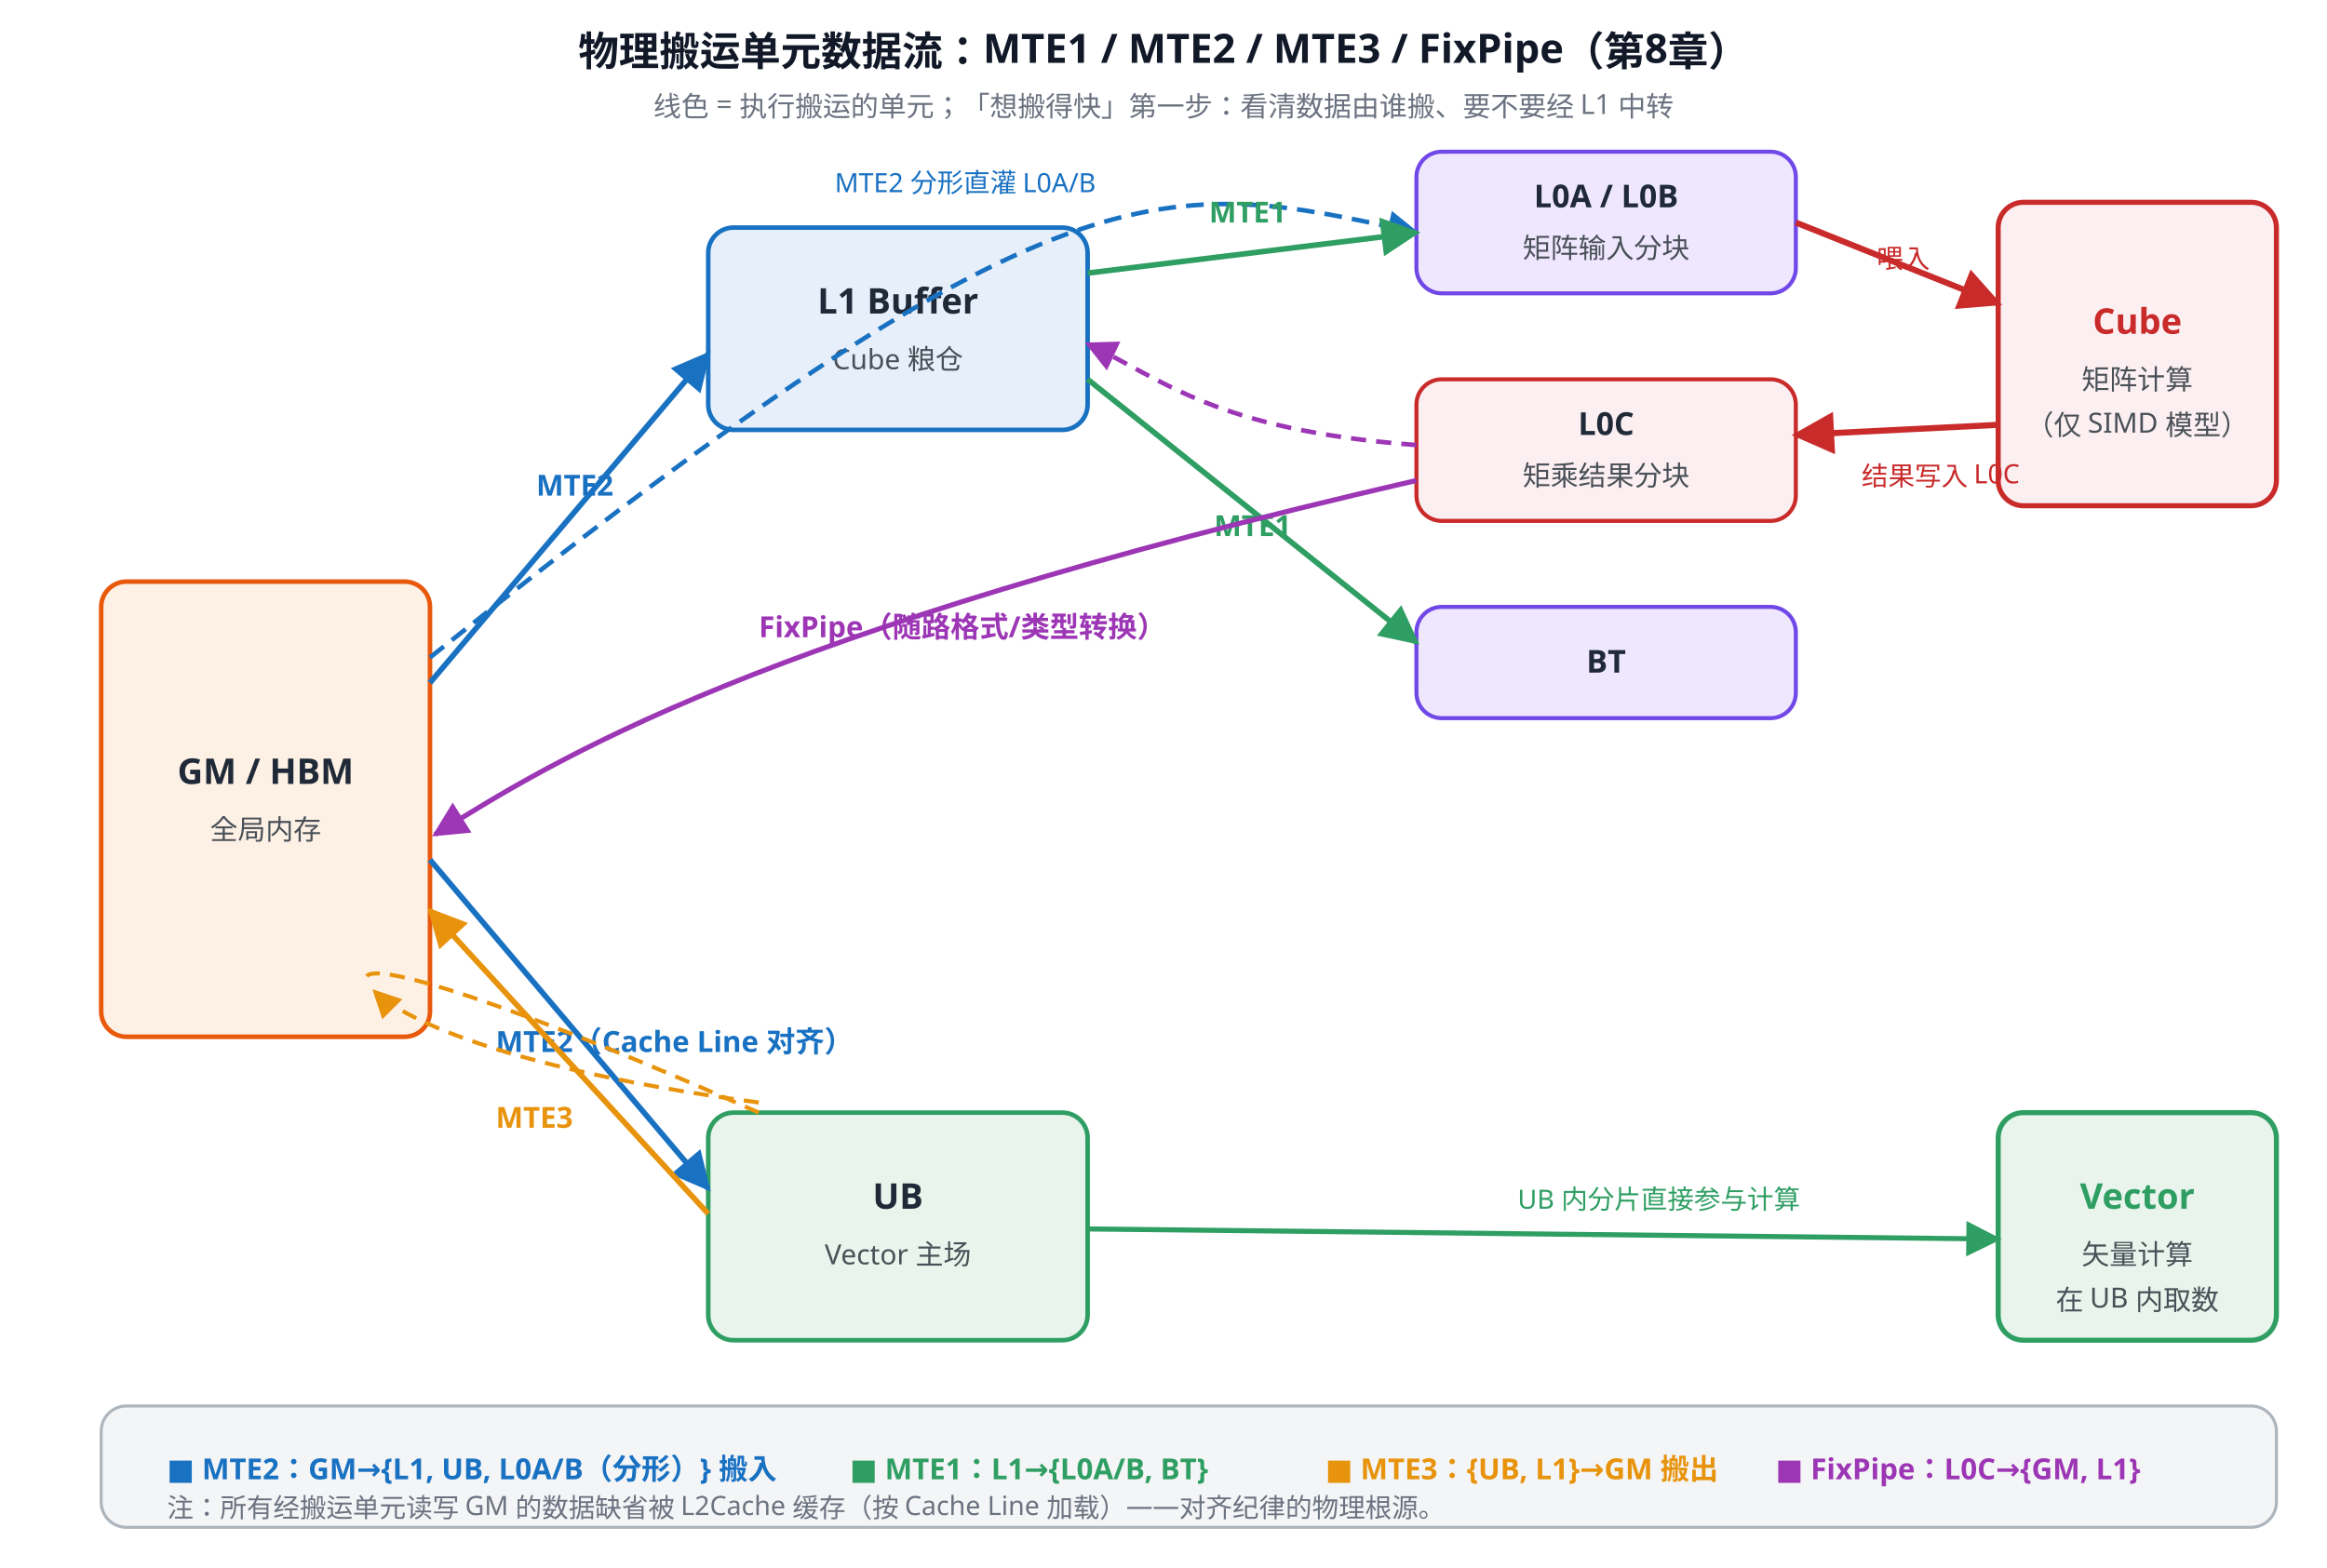
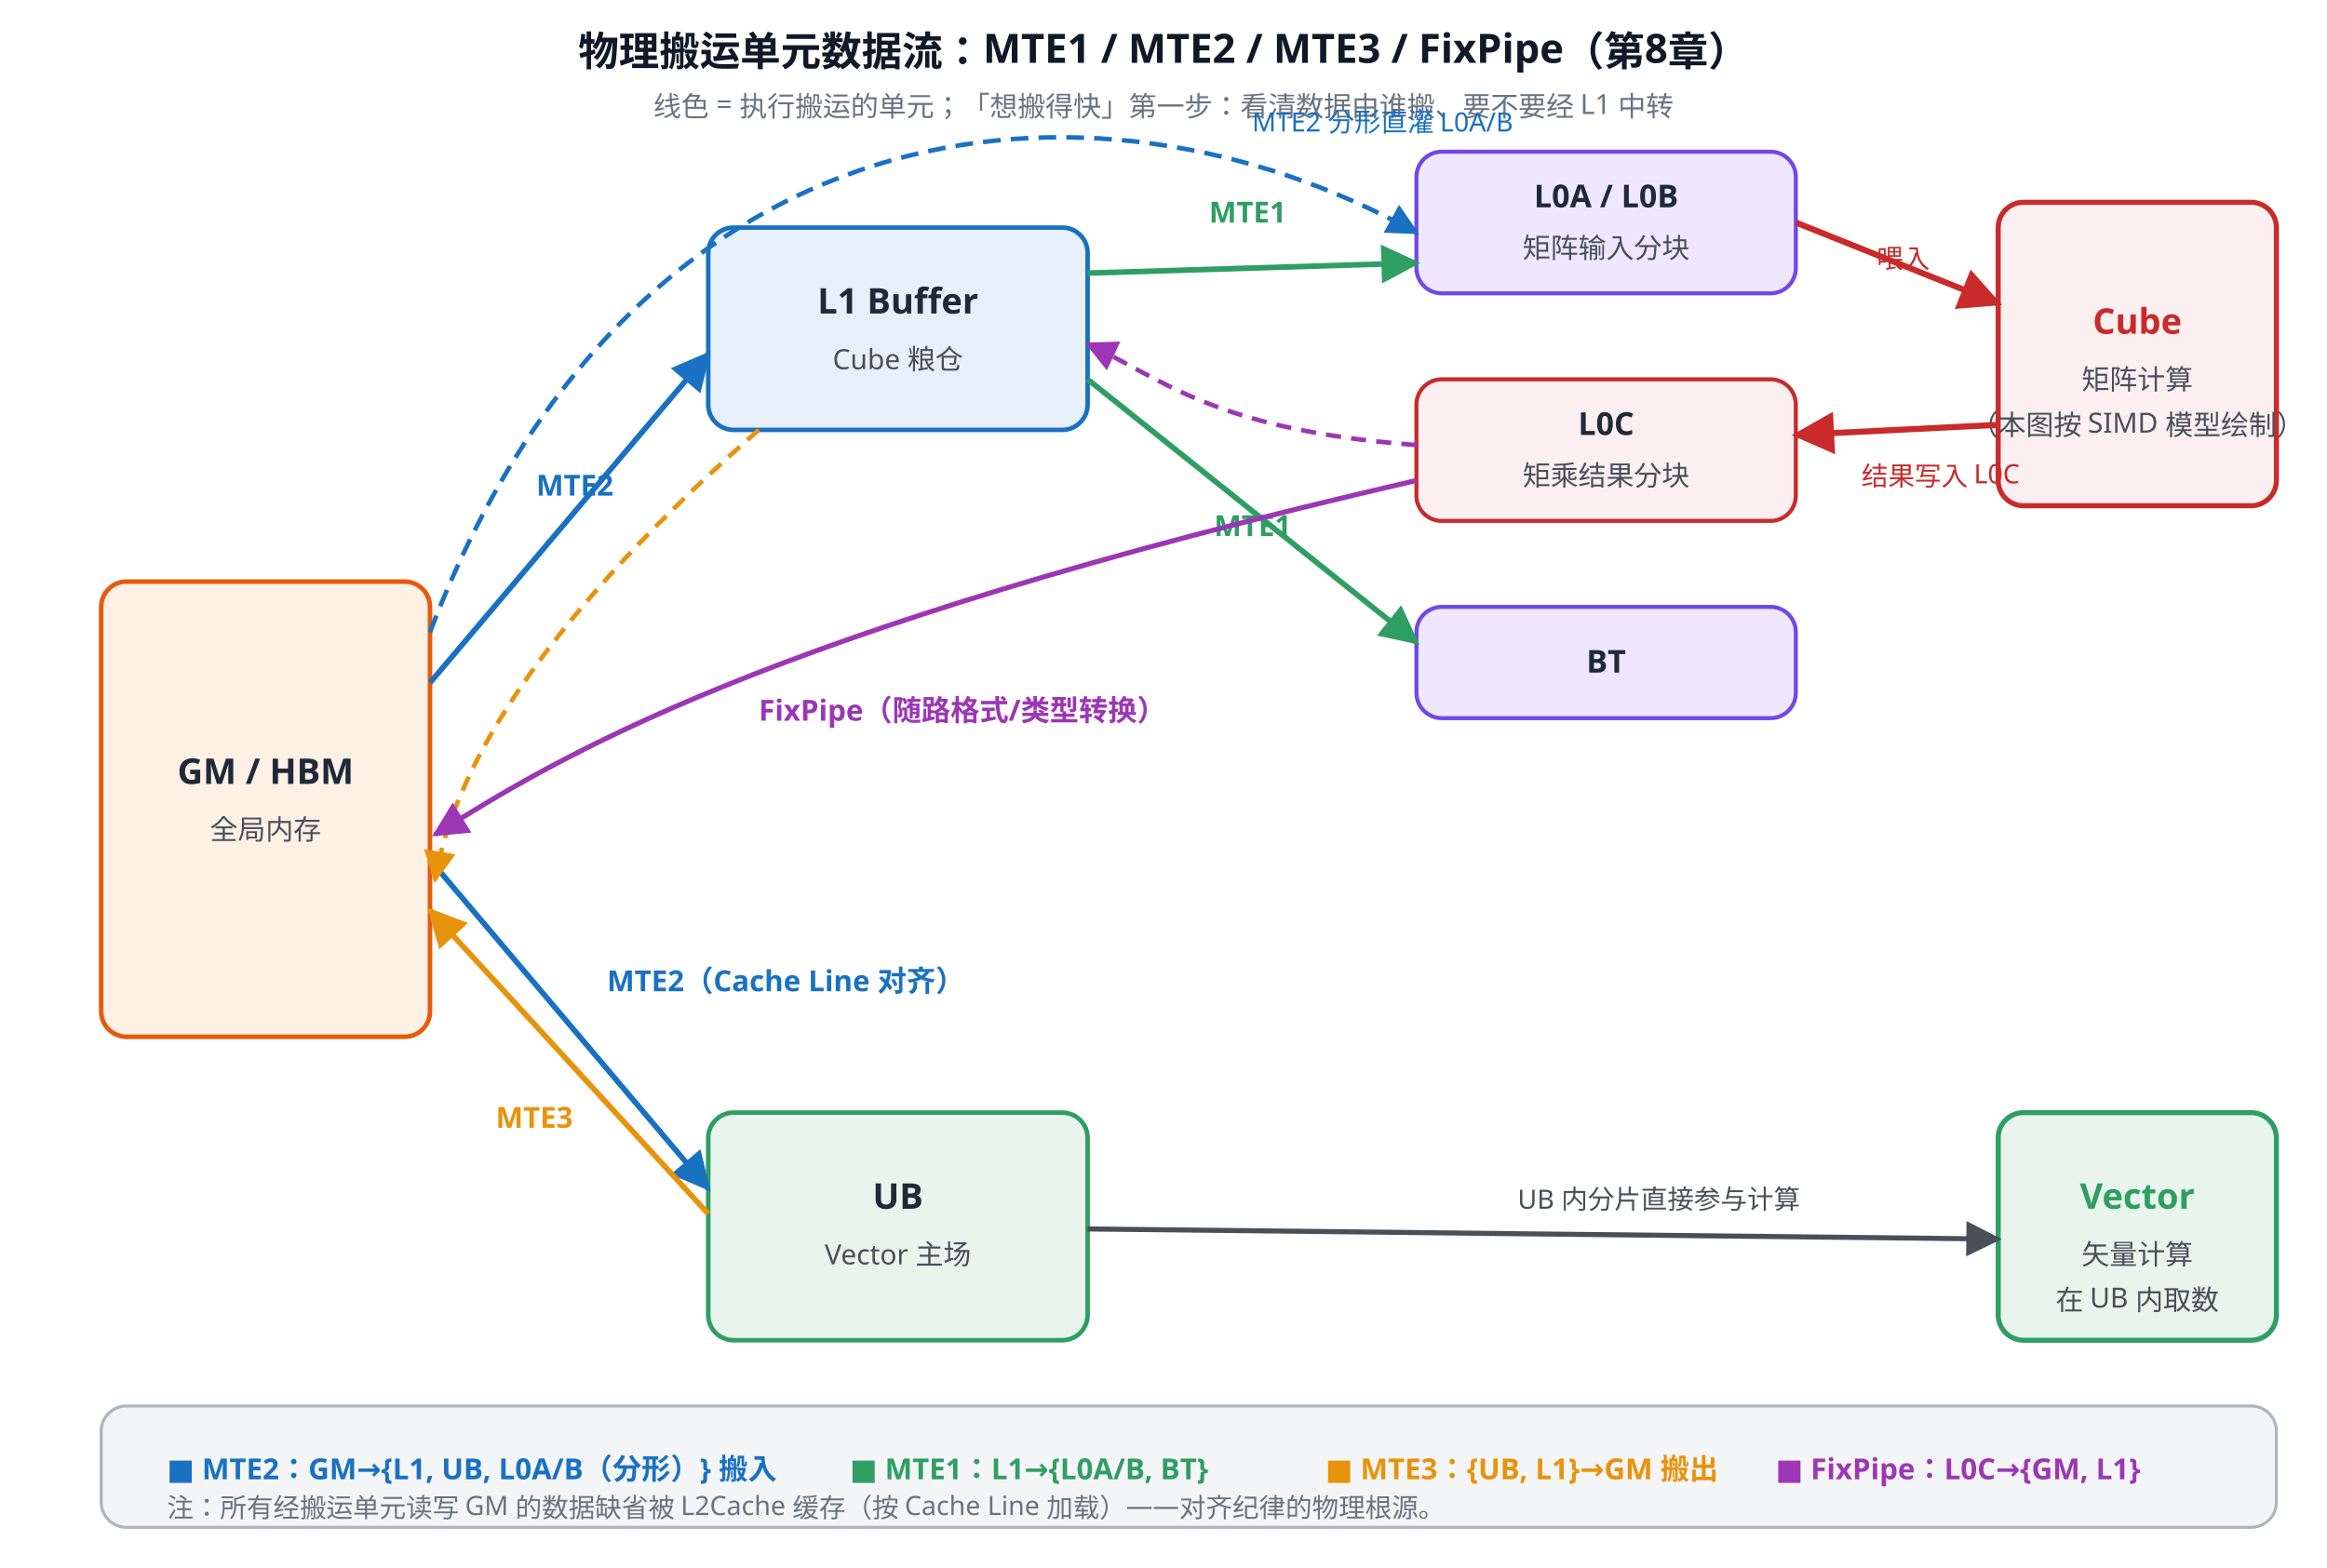
<svg xmlns="http://www.w3.org/2000/svg" viewBox="0 0 920 620" font-family="'PingFang SC','Hiragino Sans GB','Microsoft YaHei',sans-serif">
  <defs>
    <marker id="a-mte2" viewBox="0 0 10 10" refX="9" refY="5" markerWidth="7" markerHeight="7" orient="auto-start-reverse">
      <path d="M0,0 L10,5 L0,10 z" fill="#1971c2" />
    </marker>
    <marker id="a-mte1" viewBox="0 0 10 10" refX="9" refY="5" markerWidth="7" markerHeight="7" orient="auto-start-reverse">
      <path d="M0,0 L10,5 L0,10 z" fill="#2f9e63" />
    </marker>
    <marker id="a-mte3" viewBox="0 0 10 10" refX="9" refY="5" markerWidth="7" markerHeight="7" orient="auto-start-reverse">
      <path d="M0,0 L10,5 L0,10 z" fill="#e8930c" />
    </marker>
    <marker id="a-fix" viewBox="0 0 10 10" refX="9" refY="5" markerWidth="7" markerHeight="7" orient="auto-start-reverse">
      <path d="M0,0 L10,5 L0,10 z" fill="#9c36b5" />
    </marker>
    <marker id="a-cube" viewBox="0 0 10 10" refX="9" refY="5" markerWidth="7" markerHeight="7" orient="auto-start-reverse">
      <path d="M0,0 L10,5 L0,10 z" fill="#c92a2a" />
+     </marker>
+     <marker id="a-neutral" viewBox="0 0 10 10" refX="9" refY="5" markerWidth="7" markerHeight="7" orient="auto-start-reverse">
+       <path d="M0,0 L10,5 L0,10 z" fill="#495057" />
    </marker>
  </defs>
  <text x="460" y="26" text-anchor="middle" font-size="16" font-weight="bold" fill="#111827">物理搬运单元数据流：MTE1 / MTE2 / MTE3 / FixPipe（第8章）</text>
  <text x="460" y="46" text-anchor="middle" font-size="11" fill="#6b7280">线色 = 执行搬运的单元；「想搬得快」第一步：看清数据由谁搬、要不要经 L1 中转</text>
  <g font-size="12.5" fill="#1f2937">
    <rect x="40" y="230" width="130" height="180" rx="10" fill="#fdf0e5" stroke="#e8590c" stroke-width="1.8" />
    <text x="105" y="310" text-anchor="middle" font-weight="bold" font-size="14">GM / HBM</text>
    <text x="105" y="332" text-anchor="middle" font-size="11" fill="#495057">全局内存</text>
    <rect x="280" y="90" width="150" height="80" rx="10" fill="#e7f0fa" stroke="#1971c2" stroke-width="1.8" />
    <text x="355" y="124" text-anchor="middle" font-weight="bold" font-size="14">L1 Buffer</text>
    <text x="355" y="146" text-anchor="middle" font-size="11" fill="#495057">Cube 粮仓</text>
    <rect x="280" y="440" width="150" height="90" rx="10" fill="#e8f4ec" stroke="#2f9e63" stroke-width="1.8" />
    <text x="355" y="478" text-anchor="middle" font-weight="bold" font-size="14">UB</text>
    <text x="355" y="500" text-anchor="middle" font-size="11" fill="#495057">Vector 主场</text>
    <rect x="560" y="60" width="150" height="56" rx="10" fill="#efe7fd" stroke="#7048e8" stroke-width="1.6" />
    <text x="635" y="82" text-anchor="middle" font-weight="bold">L0A / L0B</text>
    <text x="635" y="102" text-anchor="middle" font-size="11" fill="#495057">矩阵输入分块</text>
    <rect x="560" y="150" width="150" height="56" rx="10" fill="#fceff1" stroke="#c92a2a" stroke-width="1.6" />
    <text x="635" y="172" text-anchor="middle" font-weight="bold">L0C</text>
    <text x="635" y="192" text-anchor="middle" font-size="11" fill="#495057">矩乘结果分块</text>
    <rect x="560" y="240" width="150" height="44" rx="10" fill="#efe7fd" stroke="#7048e8" stroke-width="1.6" />
    <text x="635" y="266" text-anchor="middle" font-weight="bold">BT</text>
  </g>
  <rect x="790" y="80" width="110" height="120" rx="10" fill="#fceff1" stroke="#c92a2a" stroke-width="2" />
  <text x="845" y="132" text-anchor="middle" font-size="14" font-weight="bold" fill="#c92a2a">Cube</text>
  <text x="845" y="154" text-anchor="middle" font-size="11" fill="#495057">矩阵计算</text>
-   <text x="845" y="172" text-anchor="middle" font-size="11" fill="#495057">（仅 SIMD 模型）</text>
+   <text x="845" y="172" text-anchor="middle" font-size="11" fill="#495057">（本图按 SIMD 模型绘制）</text>
  <rect x="790" y="440" width="110" height="90" rx="10" fill="#e8f4ec" stroke="#2f9e63" stroke-width="2" />
  <text x="845" y="478" text-anchor="middle" font-size="14" font-weight="bold" fill="#2f9e63">Vector</text>
  <text x="845" y="500" text-anchor="middle" font-size="11" fill="#495057">矢量计算</text>
  <text x="845" y="518" text-anchor="middle" font-size="11" fill="#495057">在 UB 内取数</text>
  <path d="M170 270 L280 140" stroke="#1971c2" stroke-width="2.2" fill="none" marker-end="url(#a-mte2)" />
  <path d="M170 340 L280 470" stroke="#1971c2" stroke-width="2.2" fill="none" marker-end="url(#a-mte2)" />
-   <path d="M170 260 C420 60 460 70 560 92" stroke="#1971c2" stroke-width="1.8" stroke-dasharray="7 4" fill="none" marker-end="url(#a-mte2)" />
+   <path d="M170 250 C250 40 430 20 560 92" stroke="#1971c2" stroke-width="1.8" stroke-dasharray="7 4" fill="none" marker-end="url(#a-mte2)" />
  <text x="212" y="196" font-size="11.5" font-weight="bold" fill="#1971c2">MTE2</text>
-   <text x="196" y="416" font-size="11.5" font-weight="bold" fill="#1971c2">MTE2（Cache Line 对齐）</text>
-   <text x="330" y="76" font-size="10.5" fill="#1971c2">MTE2 分形直灌 L0A/B</text>
-   <path d="M430 108 L560 92" stroke="#2f9e63" stroke-width="2.2" fill="none" marker-end="url(#a-mte1)" />
+   <text x="240" y="392" font-size="11.5" font-weight="bold" fill="#1971c2">MTE2（Cache Line 对齐）</text>
+   <text x="495" y="52" font-size="10.5" fill="#1971c2">MTE2 分形直灌 L0A/B</text>
+   <path d="M430 108 L560 104" stroke="#2f9e63" stroke-width="2.2" fill="none" marker-end="url(#a-mte1)" />
  <path d="M430 150 L560 254" stroke="#2f9e63" stroke-width="2.2" fill="none" marker-end="url(#a-mte1)" />
  <text x="478" y="88" font-size="11.5" font-weight="bold" fill="#2f9e63">MTE1</text>
  <text x="480" y="212" font-size="11.5" font-weight="bold" fill="#2f9e63">MTE1</text>
  <path d="M280 480 L170 360" stroke="#e8930c" stroke-width="2.2" fill="none" marker-end="url(#a-mte3)" />
-   <path d="M300 440 C210 400 150 380 145 386" stroke="#e8930c" stroke-width="1.6" stroke-dasharray="6 4" fill="none" />
-   <path d="M300 436 C180 420 152 396 148 392" stroke="#e8930c" stroke-width="1.6" stroke-dasharray="6 4" fill="none" marker-end="url(#a-mte3)" />
+   <path d="M300 170 C220 240 180 300 172 348" stroke="#e8930c" stroke-width="1.8" stroke-dasharray="6 4" fill="none" marker-end="url(#a-mte3)" />
  <text x="196" y="446" font-size="11.5" font-weight="bold" fill="#e8930c">MTE3</text>
  <path d="M560 190 C300 250 220 300 172 330" stroke="#9c36b5" stroke-width="2" fill="none" marker-end="url(#a-fix)" />
  <path d="M560 176 C480 170 460 150 430 136" stroke="#9c36b5" stroke-width="1.8" stroke-dasharray="6 4" fill="none" marker-end="url(#a-fix)" />
-   <text x="300" y="252" font-size="11.5" font-weight="bold" fill="#9c36b5">FixPipe（随路格式/类型转换）</text>
+   <text x="300" y="285" font-size="11.5" font-weight="bold" fill="#9c36b5">FixPipe（随路格式/类型转换）</text>
  <path d="M710 88 L790 120" stroke="#c92a2a" stroke-width="2.4" fill="none" marker-end="url(#a-cube)" />
  <path d="M790 168 L710 172" stroke="#c92a2a" stroke-width="2.4" fill="none" marker-end="url(#a-cube)" />
  <text x="742" y="106" font-size="10.5" fill="#c92a2a">喂入</text>
  <text x="736" y="192" font-size="10.5" fill="#c92a2a">结果写入 L0C</text>
-   <path d="M430 486 L790 490" stroke="#2f9e63" stroke-width="2" fill="none" marker-end="url(#a-mte1)" />
-   <text x="600" y="478" font-size="10.5" fill="#2f9e63">UB 内分片直接参与计算</text>
+   <path d="M430 486 L790 490" stroke="#495057" stroke-width="2" fill="none" marker-end="url(#a-neutral)" />
+   <text x="600" y="478" font-size="10.5" fill="#495057">UB 内分片直接参与计算</text>
  <rect x="40" y="556" width="860" height="48" rx="10" fill="#f4f5f6" stroke="#adb5bd" stroke-width="1.2" />
  <g font-size="11.5" font-weight="bold">
    <text x="66" y="585" fill="#1971c2">■ MTE2：GM→{L1, UB, L0A/B（分形）} 搬入</text>
    <text x="336" y="585" fill="#2f9e63">■ MTE1：L1→{L0A/B, BT}</text>
    <text x="524" y="585" fill="#e8930c">■ MTE3：{UB, L1}→GM 搬出</text>
    <text x="702" y="585" fill="#9c36b5">■ FixPipe：L0C→{GM, L1}</text>
  </g>
  <text x="66" y="600" font-size="10.5" fill="#6b7280">注：所有经搬运单元读写 GM 的数据缺省被 L2Cache 缓存（按 Cache Line 加载）——对齐纪律的物理根源。</text>
</svg>
